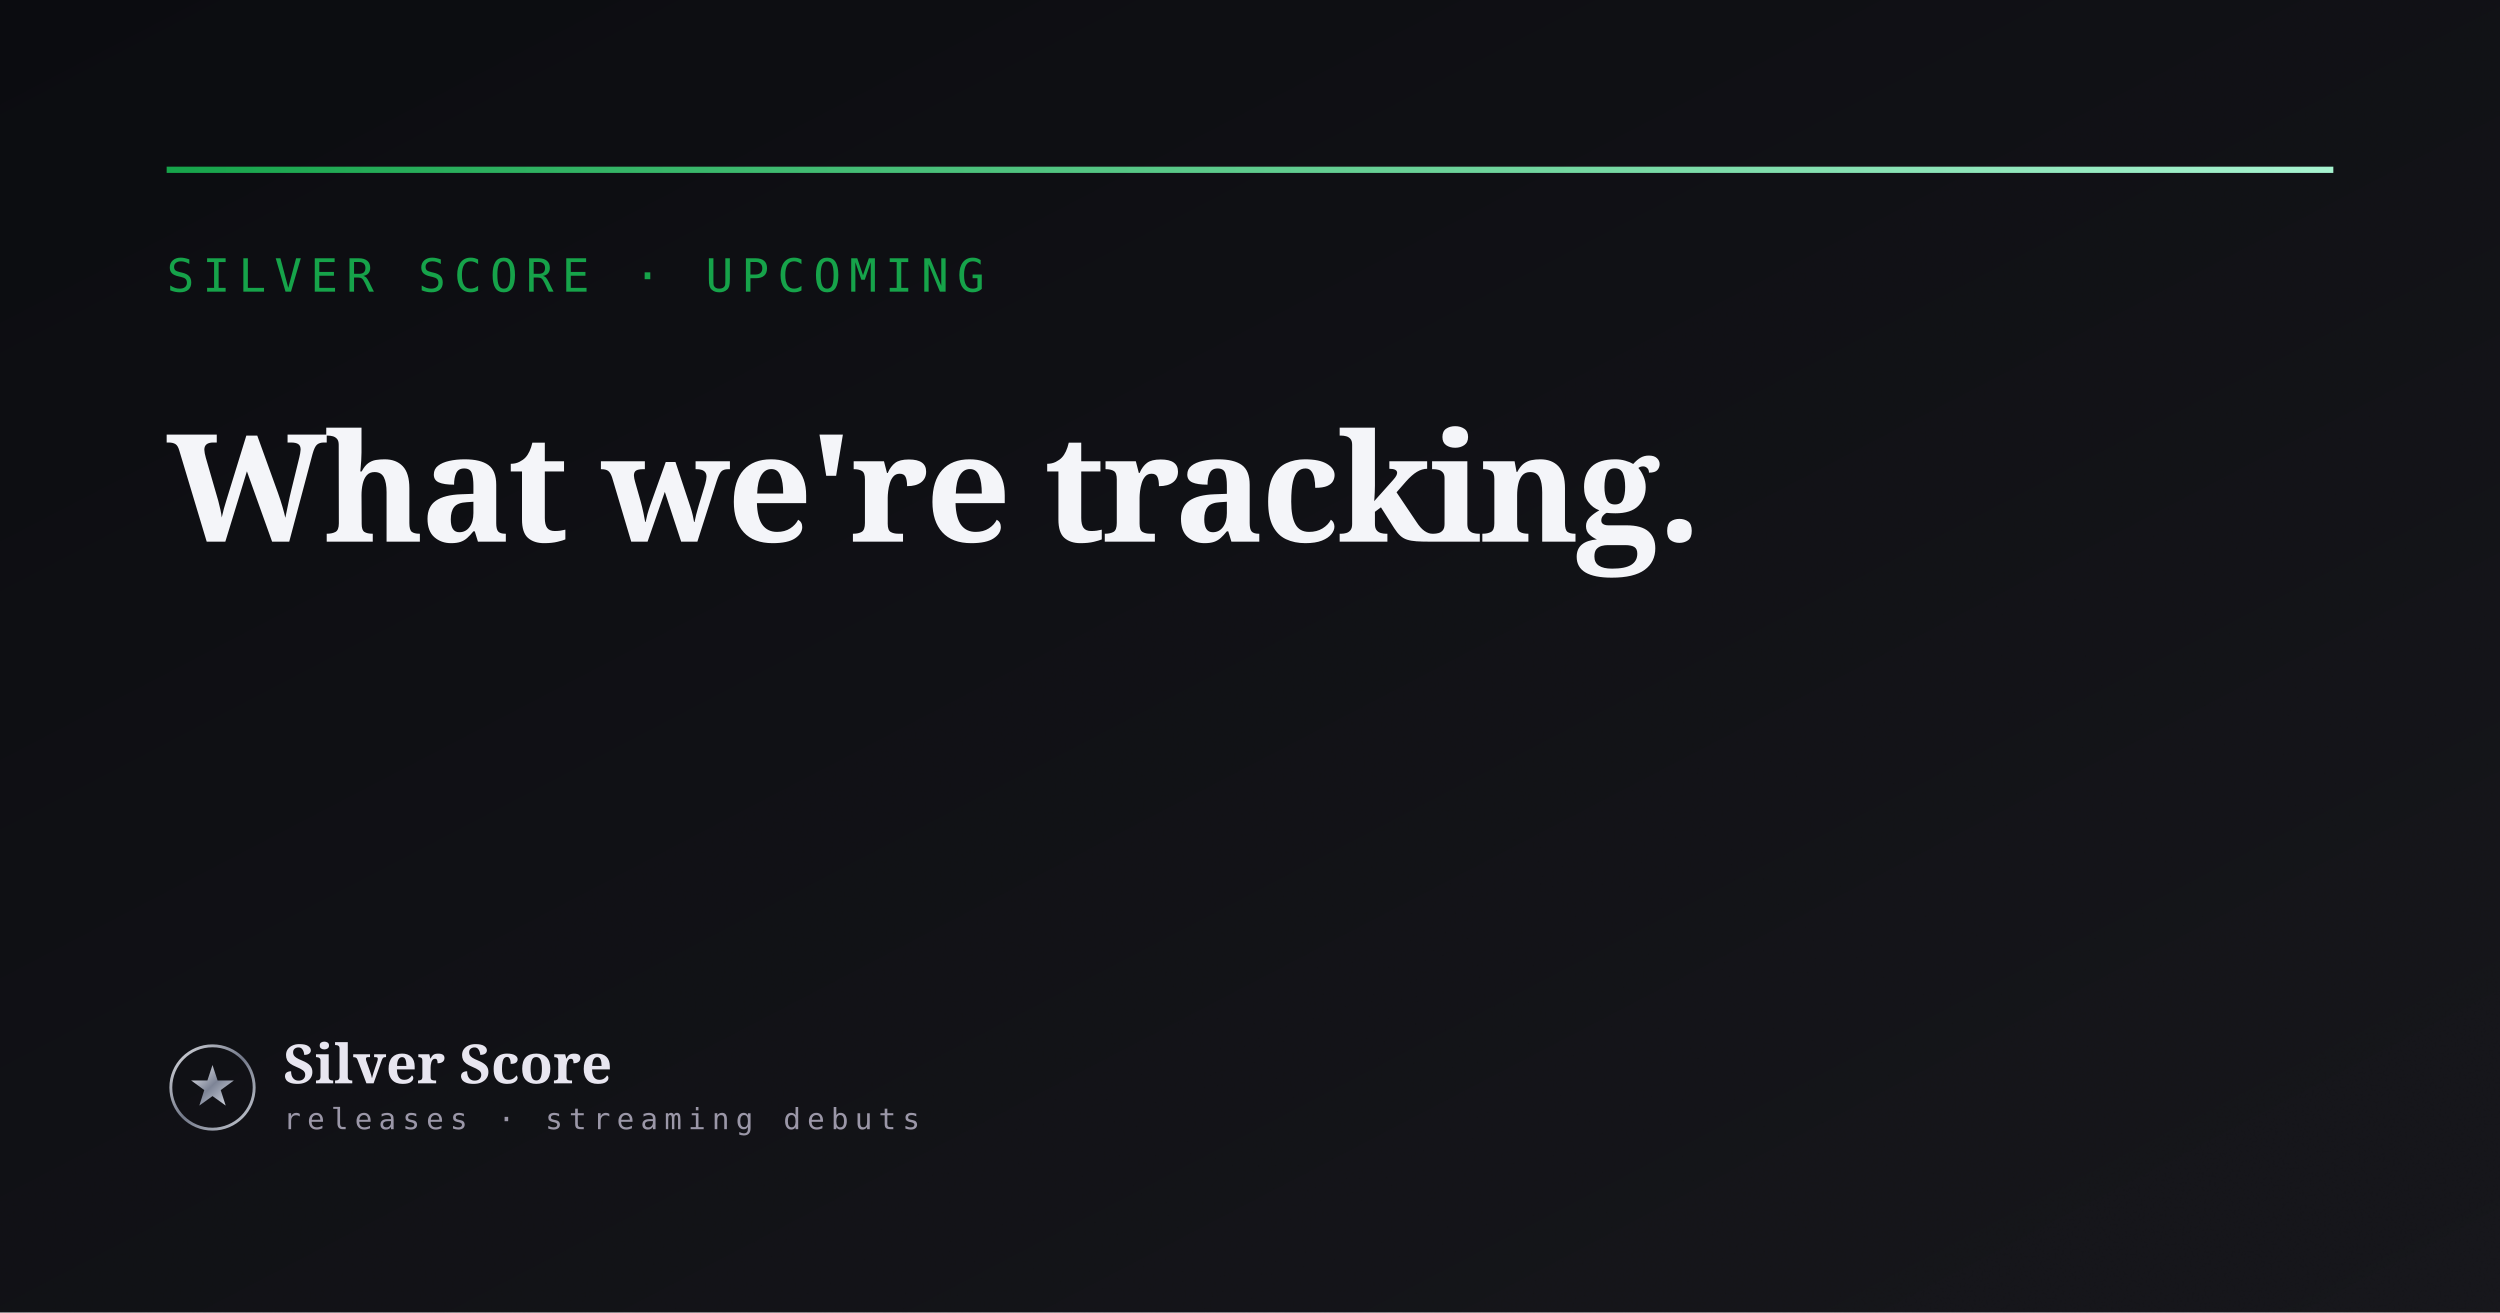
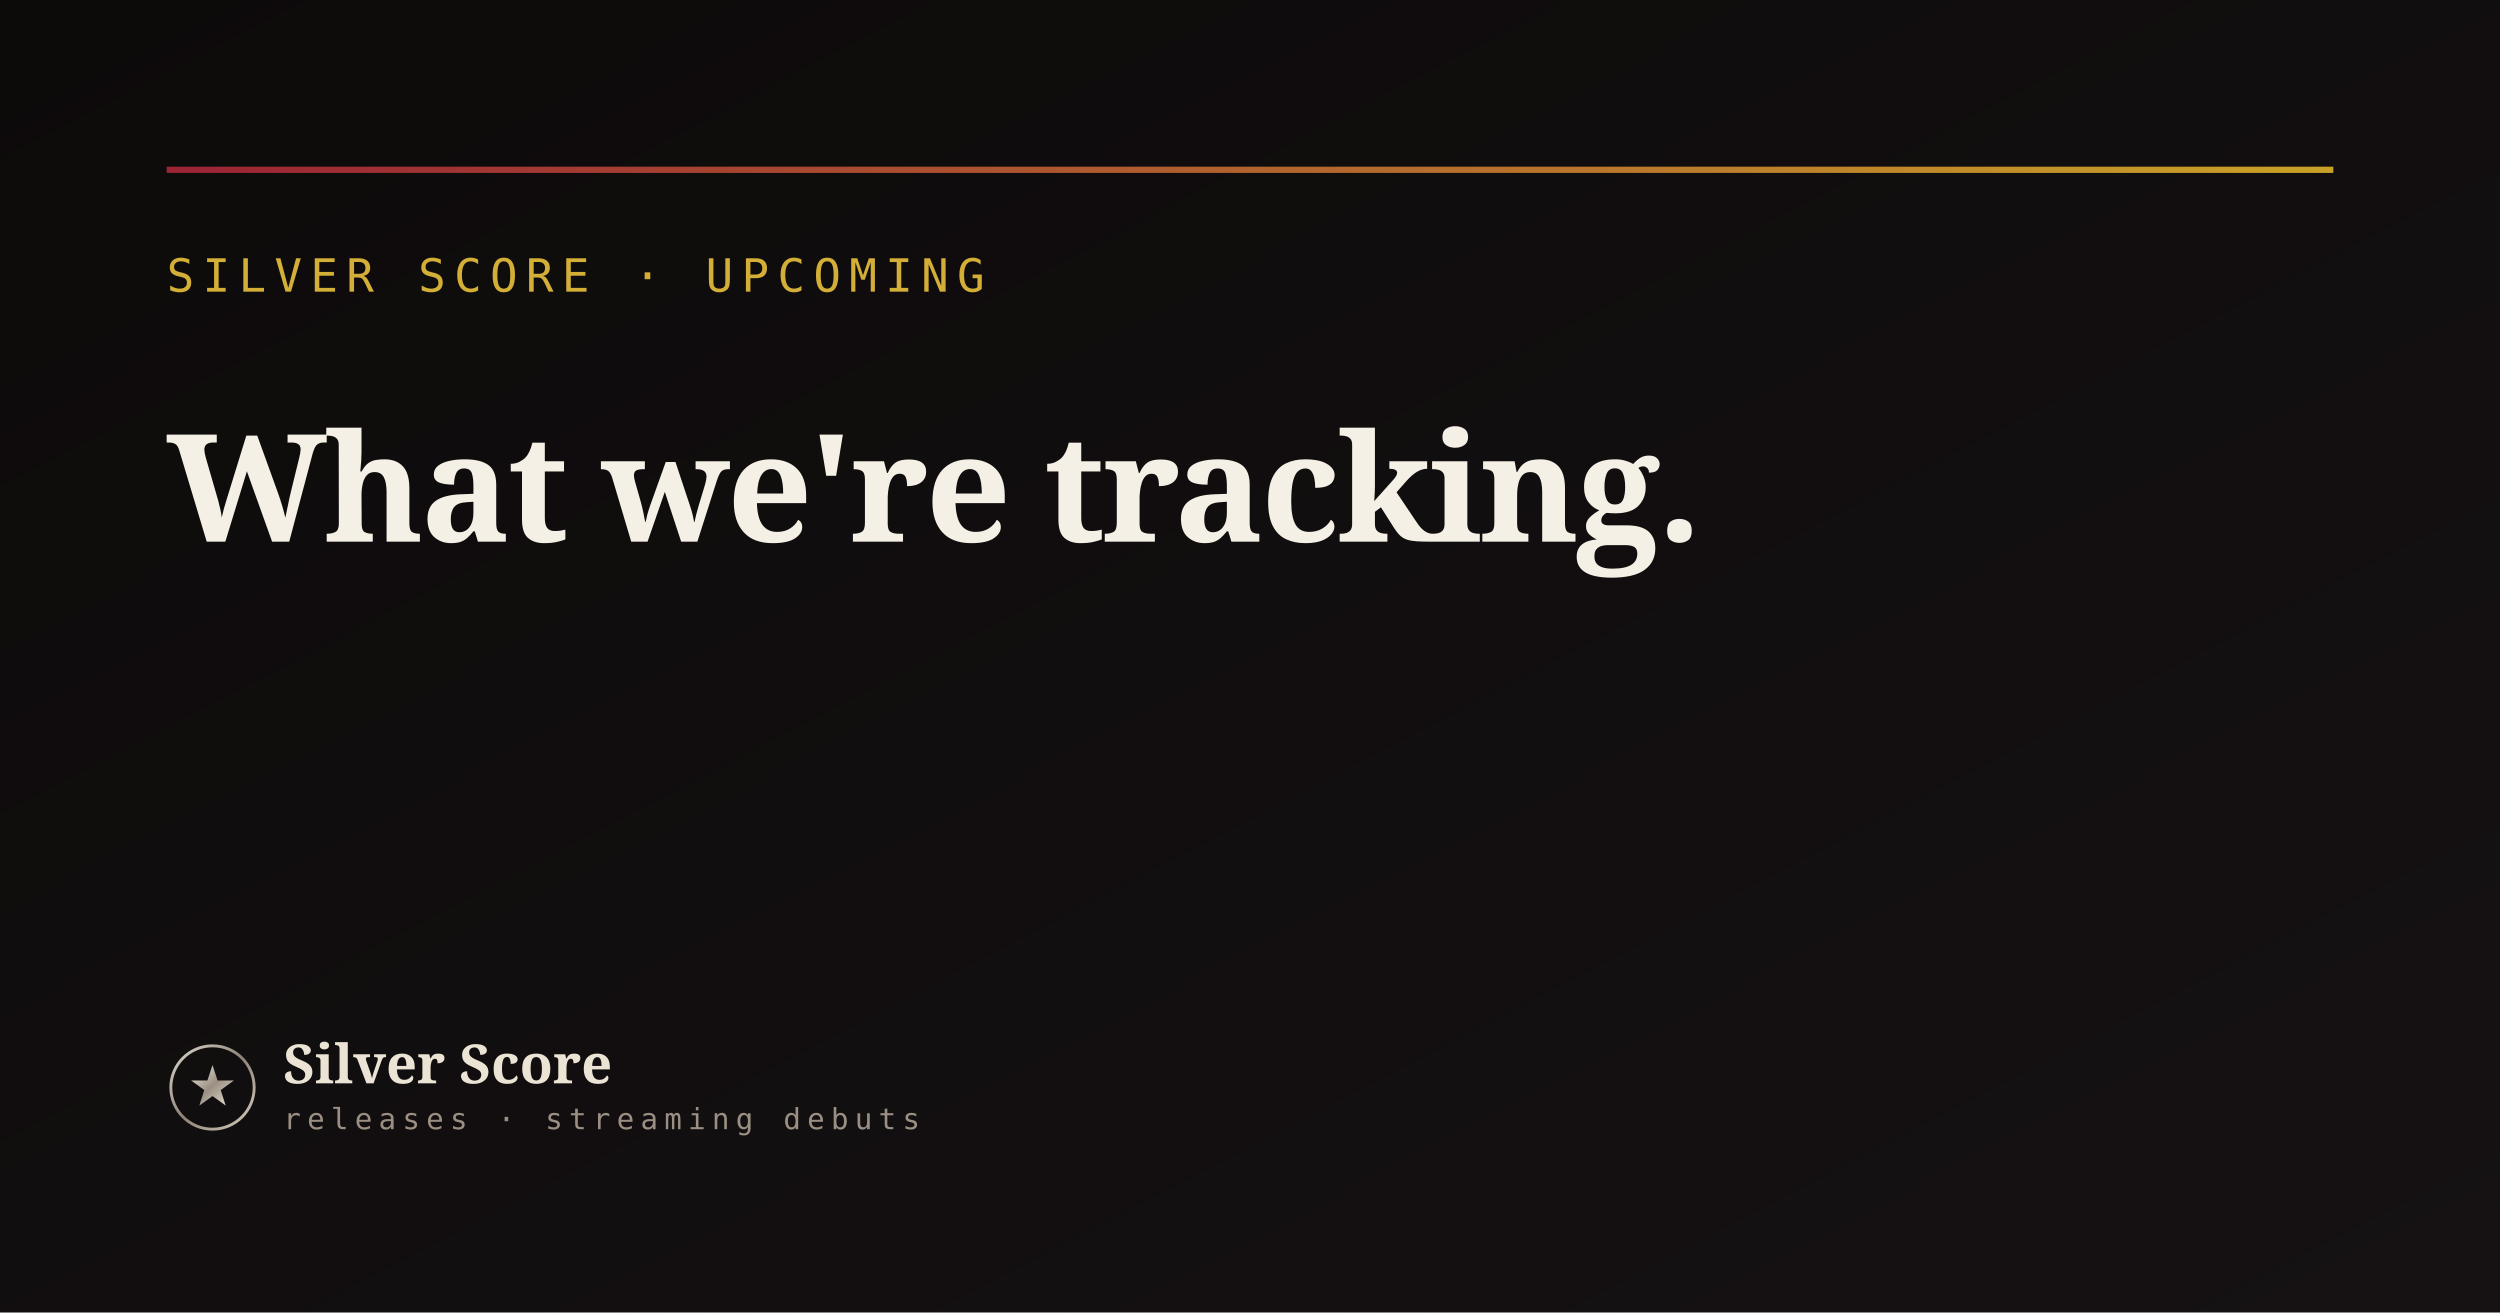
<svg xmlns="http://www.w3.org/2000/svg" width="1200" height="630" viewBox="0 0 1200 630" role="img" aria-label="Silver Score — upcoming">
  <defs>
    <linearGradient id="bg" x1="0" y1="0" x2="1" y2="1">
-       <stop offset="0" stop-color="#0b0c10" />
-       <stop offset="1" stop-color="#17171c" />
+       <stop offset="0" stop-color="#0d0a0a" />
+       <stop offset="1" stop-color="#161214" />
    </linearGradient>
    <linearGradient id="rule" x1="0" y1="0" x2="1" y2="0">
-       <stop offset="0" stop-color="#16a34a" />
-       <stop offset="1" stop-color="#a7f3d0" />
+       <stop offset="0" stop-color="#9b2335" />
+       <stop offset="1" stop-color="#c9a227" />
    </linearGradient>
    <linearGradient id="silver" x1="0" y1="0" x2="1" y2="1">
-       <stop stop-color="#f4f5f9" />
-       <stop offset="0.5" stop-color="#7d8496" />
-       <stop offset="1" stop-color="#dde1ea" />
+       <stop stop-color="#f5f0e6" />
+       <stop offset="0.5" stop-color="#9a8f82" />
+       <stop offset="1" stop-color="#ebe4d4" />
    </linearGradient>
    <filter id="grain">
      <feTurbulence type="fractalNoise" baseFrequency="0.85" numOctaves="2" stitchTiles="stitch" />
      <feColorMatrix values="0 0 0 0 0  0 0 0 0 0  0 0 0 0 0  0 0 0 0.04 0" />
    </filter>
  </defs>
  <rect width="1200" height="630" fill="url(#bg)" />
  <rect width="1200" height="630" filter="url(#grain)" opacity="0.8" />
  <rect x="80" y="80" width="1040" height="3" fill="url(#rule)" />
-   <text x="80" y="140" font-family="DM Mono, ui-monospace, monospace" font-size="22" letter-spacing="4" fill="#16a34a">SILVER SCORE · UPCOMING</text>
-   <text x="80" y="260" font-family="Fraunces, ui-serif, Georgia, serif" font-weight="700" font-size="72" fill="#f4f5f9" letter-spacing="-0.02em">What we're tracking.</text>
+   <text x="80" y="140" font-family="IBM Plex Mono, ui-monospace, monospace" font-size="22" letter-spacing="4" fill="#d4af37">SILVER SCORE · UPCOMING</text>
+   <text x="80" y="260" font-family="Playfair Display, ui-serif, Georgia, serif" font-weight="700" font-size="72" fill="#f5f0e6" letter-spacing="-0.02em">What we're tracking.</text>
  <g transform="translate(80, 500)">
    <circle cx="22" cy="22" r="20" stroke="url(#silver)" stroke-width="1.4" fill="none" opacity="0.9" />
    <path fill="url(#silver)" d="M22 11.2l2.44 7.41 7.8.03-6.29 4.61 2.38 7.43-6.33-4.56-6.33 4.56 2.38-7.43-6.29-4.61 7.8-.03L22 11.2z" />
-     <text x="56" y="20" font-family="Cormorant Garamond, Fraunces, serif" font-weight="600" font-size="26" fill="#e8e6f0">Silver Score</text>
-     <text x="56" y="42" font-family="DM Mono, monospace" font-size="14" letter-spacing="3" fill="#9b97a8">releases · streaming debuts</text>
+     <text x="56" y="20" font-family="Cormorant Garamond, ui-serif, serif" font-weight="600" font-size="26" fill="#ebe4d4">Silver Score</text>
+     <text x="56" y="42" font-family="IBM Plex Mono, monospace" font-size="14" letter-spacing="3" fill="#9a8f82">releases · streaming debuts</text>
  </g>
</svg>
